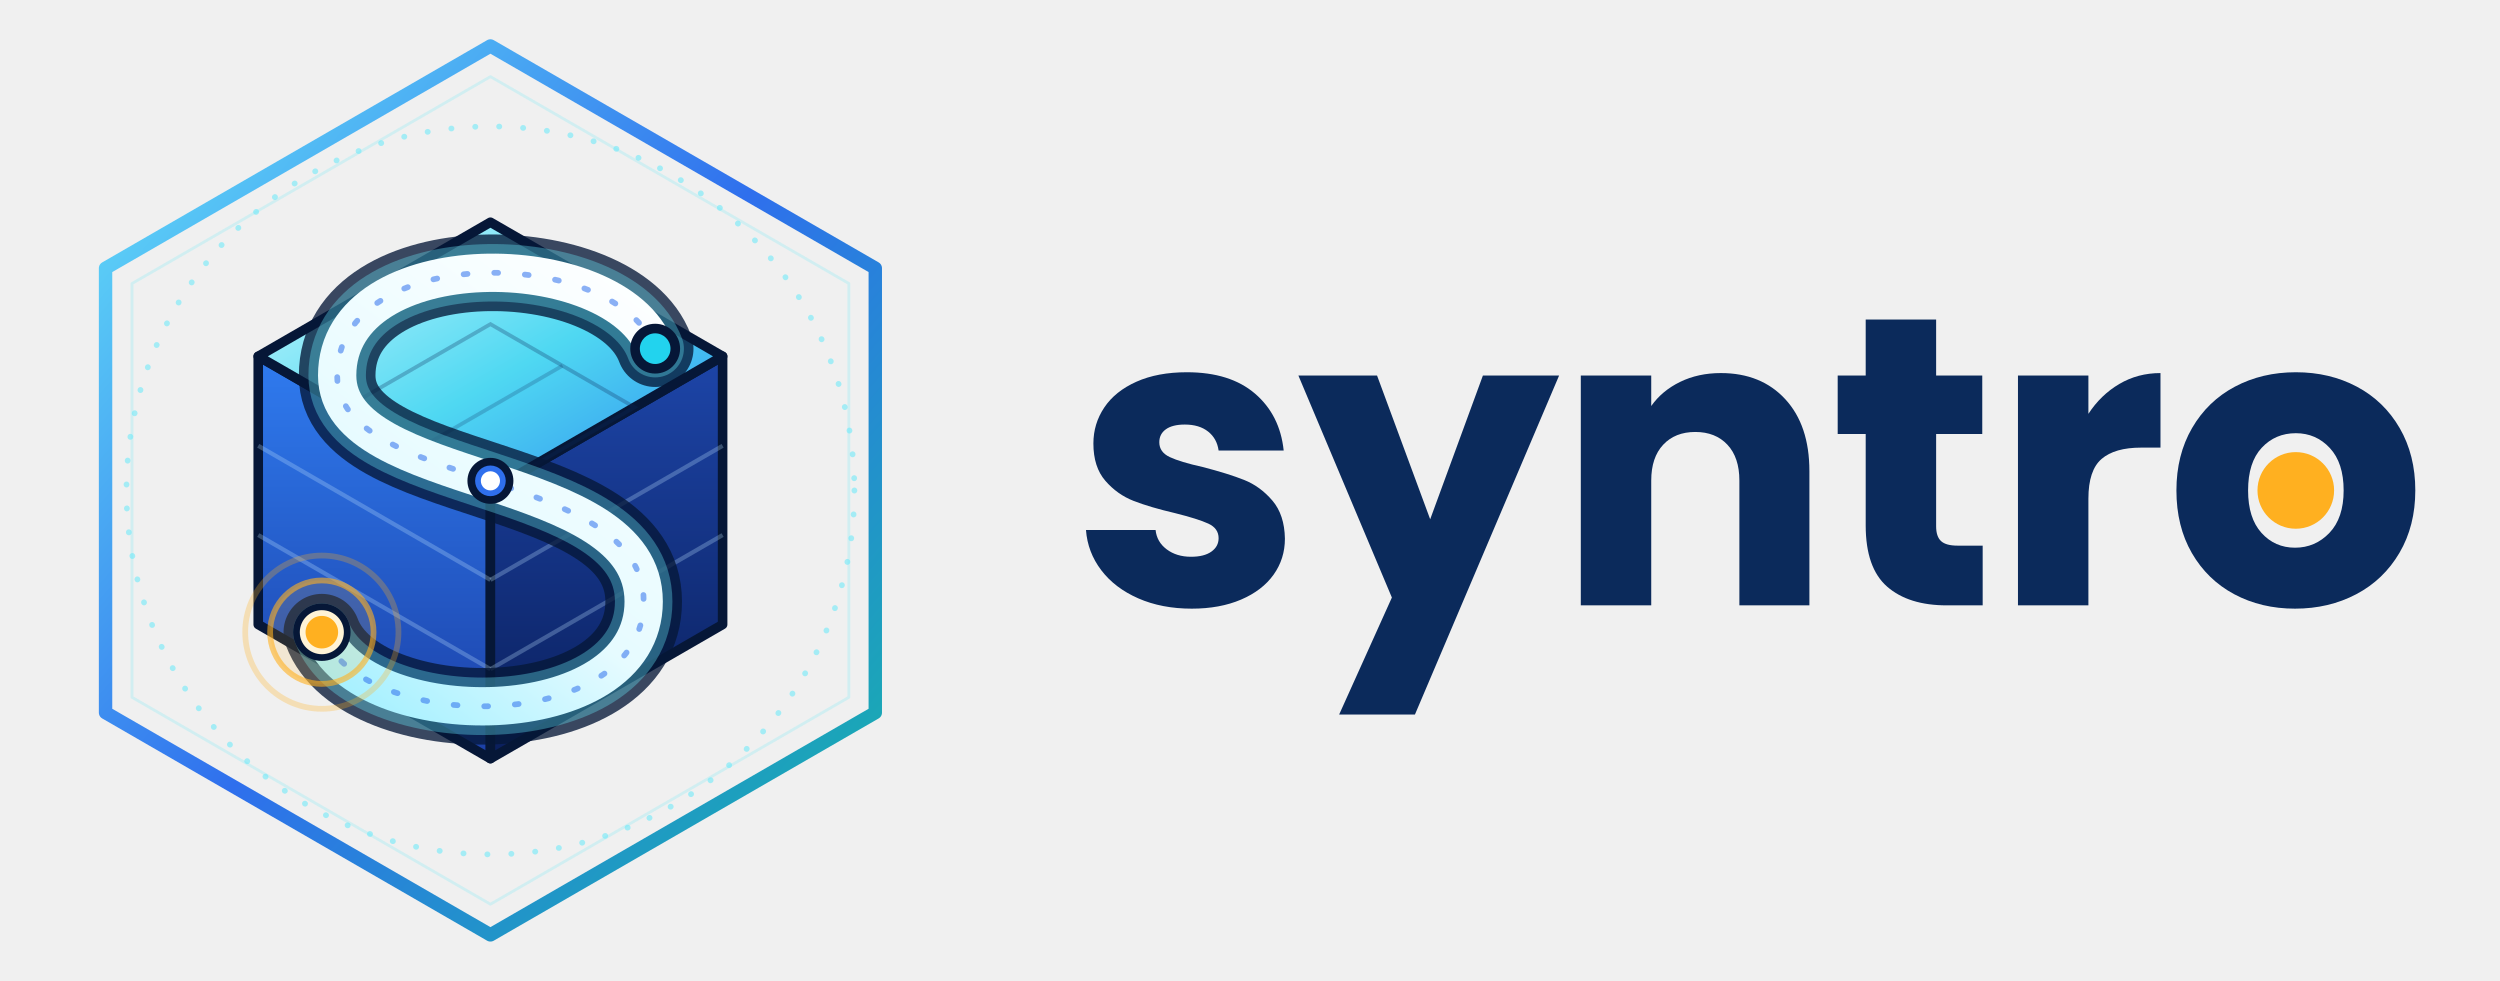
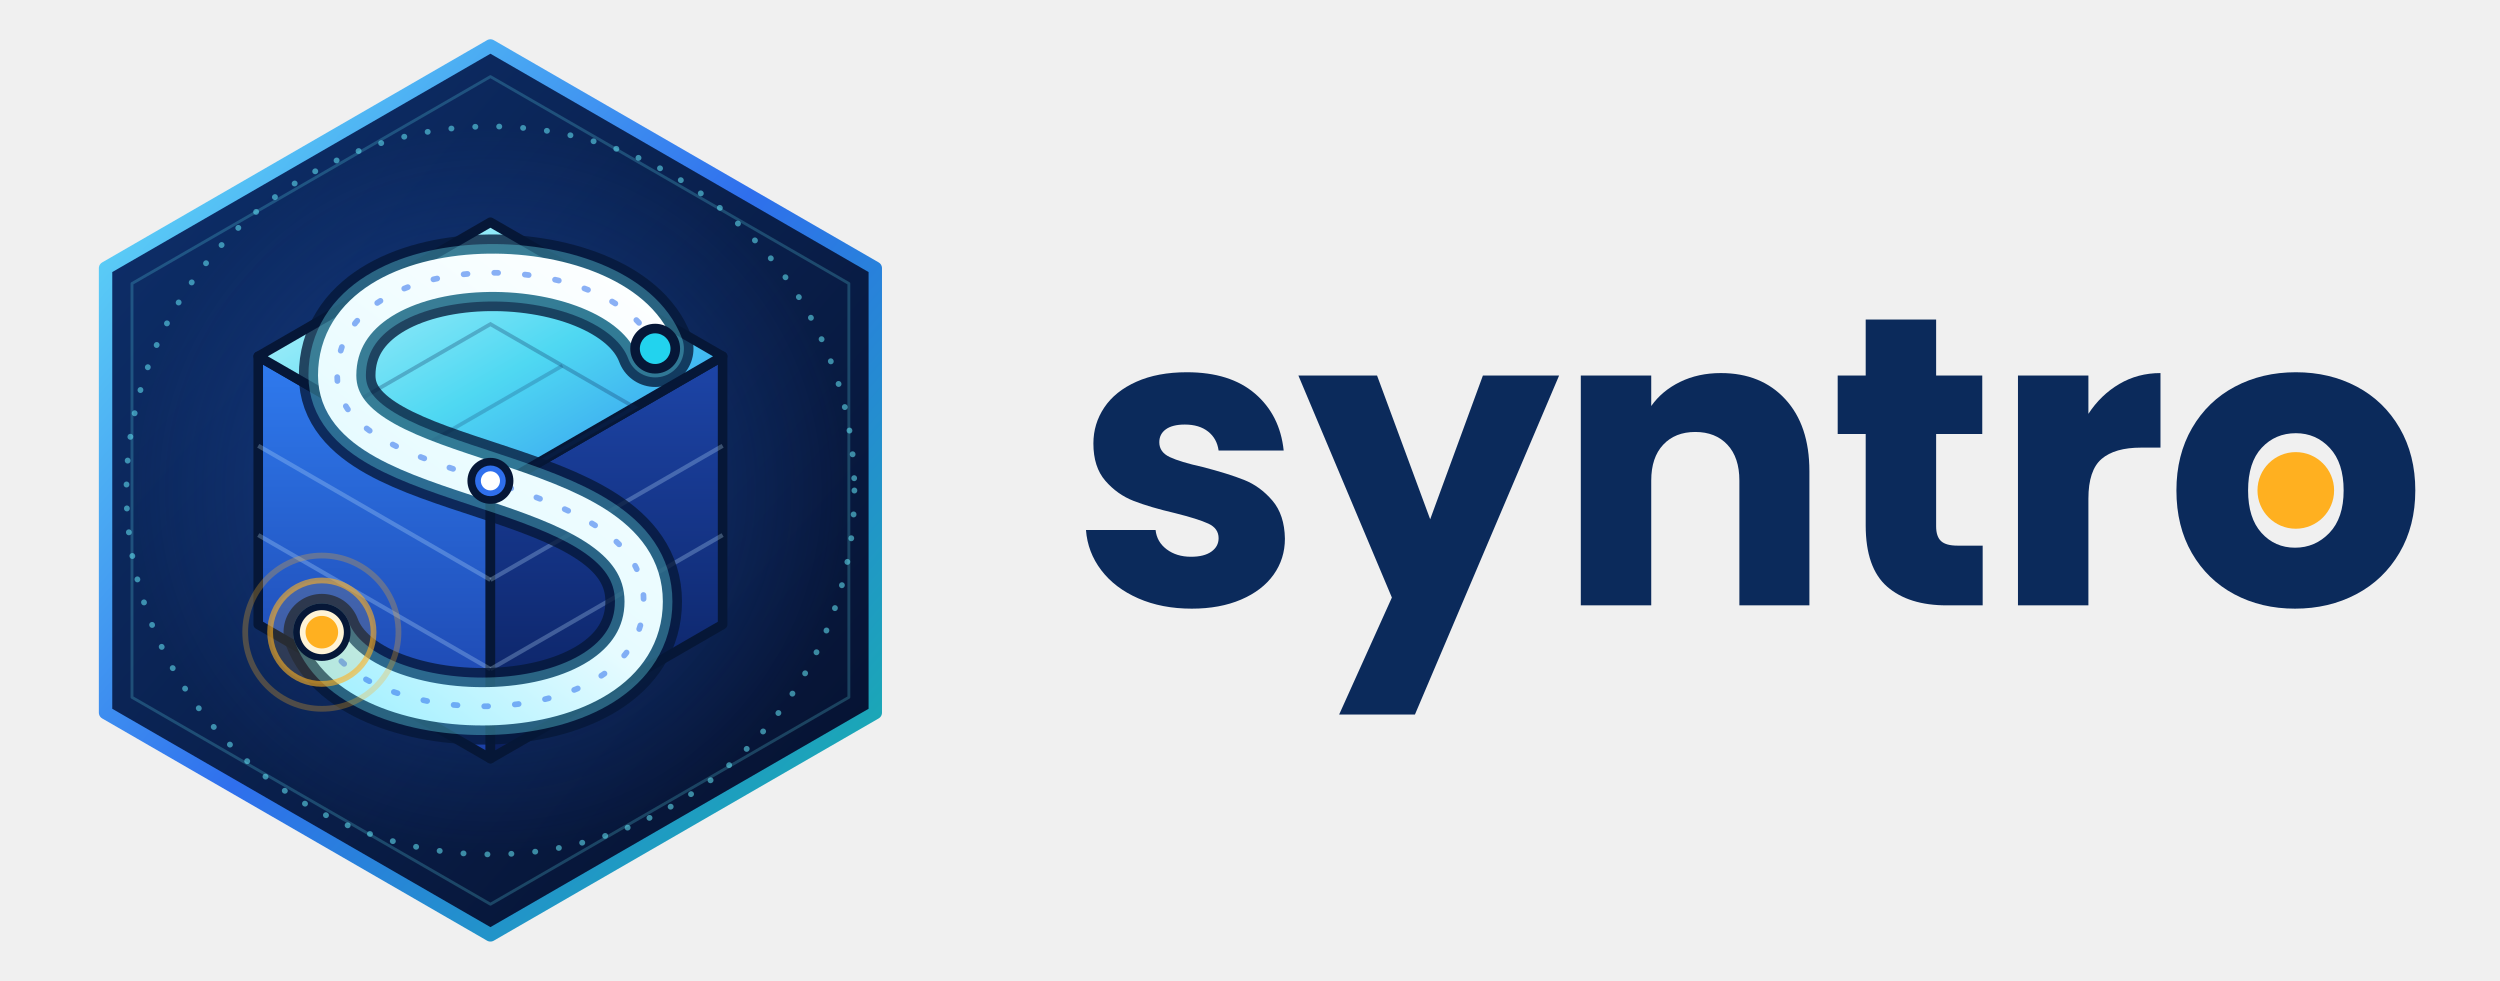
<svg xmlns="http://www.w3.org/2000/svg" viewBox="0 0 1305 512" width="1305" height="512" role="img" aria-label="Syntro">
  <g transform="translate(0,0)">
    <defs>
      <linearGradient id="kbg" x1="0" y1="0" x2="1" y2="1">
        <stop offset="0" stop-color="#0E316F" />
        <stop offset="1" stop-color="#050F2B" />
      </linearGradient>
      <linearGradient id="krim" x1="0" y1="0" x2="1" y2="1">
        <stop offset="0" stop-color="#67E8F9" />
        <stop offset=".5" stop-color="#2F6FED" />
        <stop offset="1" stop-color="#14B8A6" />
      </linearGradient>
      <linearGradient id="kft" x1="0" y1="0" x2="1" y2="1">
        <stop offset="0" stop-color="#CFFAFE" />
        <stop offset=".55" stop-color="#4FD8F2" />
        <stop offset="1" stop-color="#2F8BEF" />
      </linearGradient>
      <linearGradient id="kfl" x1="0" y1="0" x2="0" y2="1">
        <stop offset="0" stop-color="#2F7BEF" />
        <stop offset="1" stop-color="#1B3FA6" />
      </linearGradient>
      <linearGradient id="kfr" x1="0" y1="0" x2="0" y2="1">
        <stop offset="0" stop-color="#1D45A8" />
        <stop offset="1" stop-color="#0A1F5C" />
      </linearGradient>
      <linearGradient id="krb" gradientUnits="userSpaceOnUse" x1="342" y1="140" x2="168" y2="370">
        <stop offset="0" stop-color="#FFFFFF" />
        <stop offset=".6" stop-color="#E6FBFF" />
        <stop offset="1" stop-color="#9EEFFF" />
      </linearGradient>
      <radialGradient id="kglow" cx=".5" cy=".5" r=".5">
        <stop offset="0" stop-color="#2F6FED" stop-opacity=".35" />
        <stop offset="1" stop-color="#2F6FED" stop-opacity="0" />
      </radialGradient>
    </defs>
-     <polygon points="256.0,24.0 456.9,140.0 456.9,372.0 256.0,488.0 55.1,372.0 55.1,140.0" fill="none" stroke="url(#krim)" stroke-width="7" stroke-linejoin="round" />
+     <polygon points="256.0,24.0 456.9,140.0 456.9,372.0 256.0,488.0 55.1,372.0 55.1,140.0" fill="url(#kbg)" stroke="url(#krim)" stroke-width="7" stroke-linejoin="round" />
    <polygon points="256.0,40.0 443.1,148.0 443.1,364.0 256.0,472.0 68.9,364.0 68.9,148.0" fill="none" stroke="#67E8F9" stroke-opacity=".22" stroke-width="1.5" stroke-linejoin="round" />
-     <circle cx="256" cy="256" r="190" fill="none" />
+     <circle cx="256" cy="256" r="190" fill="url(#kglow)" />
    <circle cx="256" cy="256" r="190" fill="none" stroke="#67E8F9" stroke-opacity=".55" stroke-width="3" stroke-linecap="round" stroke-dasharray="0.1 12.4" />
    <g stroke="#061737" stroke-width="5" stroke-linejoin="round">
      <polygon points="134.8,186.0 256.0,256.0 256.0,396.0 134.8,326.0" fill="url(#kfl)" />
      <polygon points="377.2,186.0 377.2,326.0 256.0,396.0 256.0,256.0" fill="url(#kfr)" />
      <polygon points="256.0,116.0 377.2,186.0 256.0,256.0 134.8,186.0" fill="url(#kft)" />
    </g>
    <line x1="134.8" y1="232.7" x2="256.0" y2="302.7" stroke="#BFE3FF" stroke-opacity=".28" stroke-width="2.2" />
    <line x1="256.0" y1="302.7" x2="377.2" y2="232.7" stroke="#BFE3FF" stroke-opacity=".28" stroke-width="2.2" />
    <line x1="134.8" y1="279.3" x2="256.0" y2="349.3" stroke="#BFE3FF" stroke-opacity=".28" stroke-width="2.2" />
    <line x1="256.0" y1="349.3" x2="377.2" y2="279.3" stroke="#BFE3FF" stroke-opacity=".28" stroke-width="2.2" />
    <polygon points="256.0,169.2 331.2,212.6 256.0,256.0 180.8,212.6" fill="none" stroke="#0B2A5B" stroke-opacity=".28" stroke-width="2" />
    <line x1="293.6" y1="190.9" x2="218.4" y2="234.3" stroke="#0B2A5B" stroke-opacity=".22" stroke-width="2" />
    <path d="M342 182 C322 128 176 126 176 196 C176 256 336 244 336 314 C336 384 188 384 168 330" fill="none" stroke="#061737" stroke-opacity=".78" stroke-width="40" stroke-linecap="round" stroke-linejoin="round" />
    <path d="M342 182 C322 128 176 126 176 196 C176 256 336 244 336 314 C336 384 188 384 168 330" fill="none" stroke="#67E8F9" stroke-opacity=".35" stroke-width="30" stroke-linecap="round" stroke-linejoin="round" />
    <path d="M342 182 C322 128 176 126 176 196 C176 256 336 244 336 314 C336 384 188 384 168 330" fill="none" stroke="url(#krb)" stroke-width="20" stroke-linecap="round" stroke-linejoin="round" />
    <path d="M342 182 C322 128 176 126 176 196 C176 256 336 244 336 314 C336 384 188 384 168 330" fill="none" stroke="#2F6FED" stroke-opacity=".55" stroke-width="3" stroke-linecap="round" stroke-dasharray="2 14" />
    <circle cx="342" cy="182" r="13" fill="#061737" />
    <circle cx="342" cy="182" r="8" fill="#22D3EE" />
    <circle cx="256" cy="251" r="12" fill="#061737" />
    <circle cx="256" cy="251" r="6.5" fill="#FFFFFF" stroke="#2F6FED" stroke-width="3" />
    <circle cx="168" cy="330" r="40" fill="none" stroke="#FFB020" stroke-opacity=".28" stroke-width="3" />
    <circle cx="168" cy="330" r="27" fill="#FFB020" fill-opacity=".14" stroke="#FFB020" stroke-opacity=".6" stroke-width="3" />
    <circle cx="168" cy="330" r="15" fill="#061737" />
    <circle cx="168" cy="330" r="10" fill="#FFB020" stroke="#FFF3D6" stroke-width="3" />
  </g>
  <g fill="#0B2A5B">
    <path d="M566.88 276.655H603.215Q603.86 282.89 609.02 286.76Q614.18 290.63 621.705 290.63Q628.585 290.63 632.348 287.942Q636.11 285.255 636.11 280.955Q636.11 275.795 630.735 273.322Q625.36 270.85 613.32 267.84Q600.42 264.83 591.82 261.498Q583.22 258.165 576.985 250.963Q570.75 243.76 570.75 231.505Q570.75 221.185 576.447 212.692Q582.145 204.2 593.217 199.255Q604.29 194.31 619.555 194.31Q642.13 194.31 655.138 205.49Q668.145 216.67 670.08 235.16H636.11Q635.25 228.925 630.628 225.27Q626.005 221.615 618.48 221.615Q612.03 221.615 608.59 224.088Q605.15 226.56 605.15 230.86Q605.15 236.02 610.632 238.6Q616.115 241.18 627.725 243.76Q641.055 247.2 649.44 250.532Q657.825 253.865 664.168 261.283Q670.51 268.7 670.725 281.17Q670.725 291.705 664.812 299.982Q658.9 308.26 647.827 312.99Q636.755 317.72 622.135 317.72Q606.44 317.72 594.185 312.345Q581.93 306.97 574.835 297.618Q567.74 288.265 566.88 276.655Z" />
    <path d="M813.85 196.03 738.6 372.975H699.04L726.56 311.915L677.755 196.03H718.82L746.555 271.065L774.075 196.03Z" />
    <path d="M944.505 245.91V316.0H907.955V250.855Q907.955 238.815 901.72 232.15Q895.485 225.485 884.95 225.485Q874.415 225.485 868.18 232.15Q861.945 238.815 861.945 250.855V316.0H825.18V196.03H861.945V211.94Q867.535 203.985 876.995 199.363Q886.455 194.74 898.28 194.74Q919.35 194.74 931.928 208.393Q944.505 222.045 944.505 245.91Z" />
    <path d="M1034.955 284.825V316.0H1016.25Q996.255 316.0 985.075 306.217Q973.895 296.435 973.895 274.29V226.56H959.275V196.03H973.895V166.79H1010.66V196.03H1034.74V226.56H1010.66V274.72Q1010.66 280.095 1013.24 282.46Q1015.82 284.825 1021.84 284.825Z" />
    <path d="M1127.77 194.74V233.655H1117.665Q1103.905 233.655 1097.025 239.567Q1090.145 245.48 1090.145 260.315V316.0H1053.38V196.03H1090.145V216.025Q1096.595 206.135 1106.27 200.438Q1115.945 194.74 1127.77 194.74Z" />
    <path d="M1136.09 256.015Q1136.09 237.525 1144.26 223.442Q1152.43 209.36 1166.62 201.835Q1180.81 194.31 1198.44 194.31Q1216.07 194.31 1230.26 201.835Q1244.45 209.36 1252.62 223.442Q1260.79 237.525 1260.79 256.015Q1260.79 274.505 1252.512 288.587Q1244.235 302.67 1229.938 310.195Q1215.64 317.72 1198.01 317.72Q1180.38 317.72 1166.297 310.195Q1152.215 302.67 1144.152 288.695Q1136.09 274.72 1136.09 256.015ZM1223.38 256.015Q1223.38 241.61 1216.177 233.87Q1208.975 226.13 1198.44 226.13Q1187.69 226.13 1180.595 233.762Q1173.5 241.395 1173.5 256.015Q1173.5 270.42 1180.487 278.16Q1187.475 285.9 1198.01 285.9Q1208.545 285.9 1215.962 278.16Q1223.38 270.42 1223.38 256.015Z" />
  </g>
  <circle cx="1198.4" cy="256.0" r="20" fill="#FFB020" />
  <circle cx="1198.4" cy="256.0" r="34" fill="none" stroke="#FFB020" stroke-opacity=".0" />
</svg>
